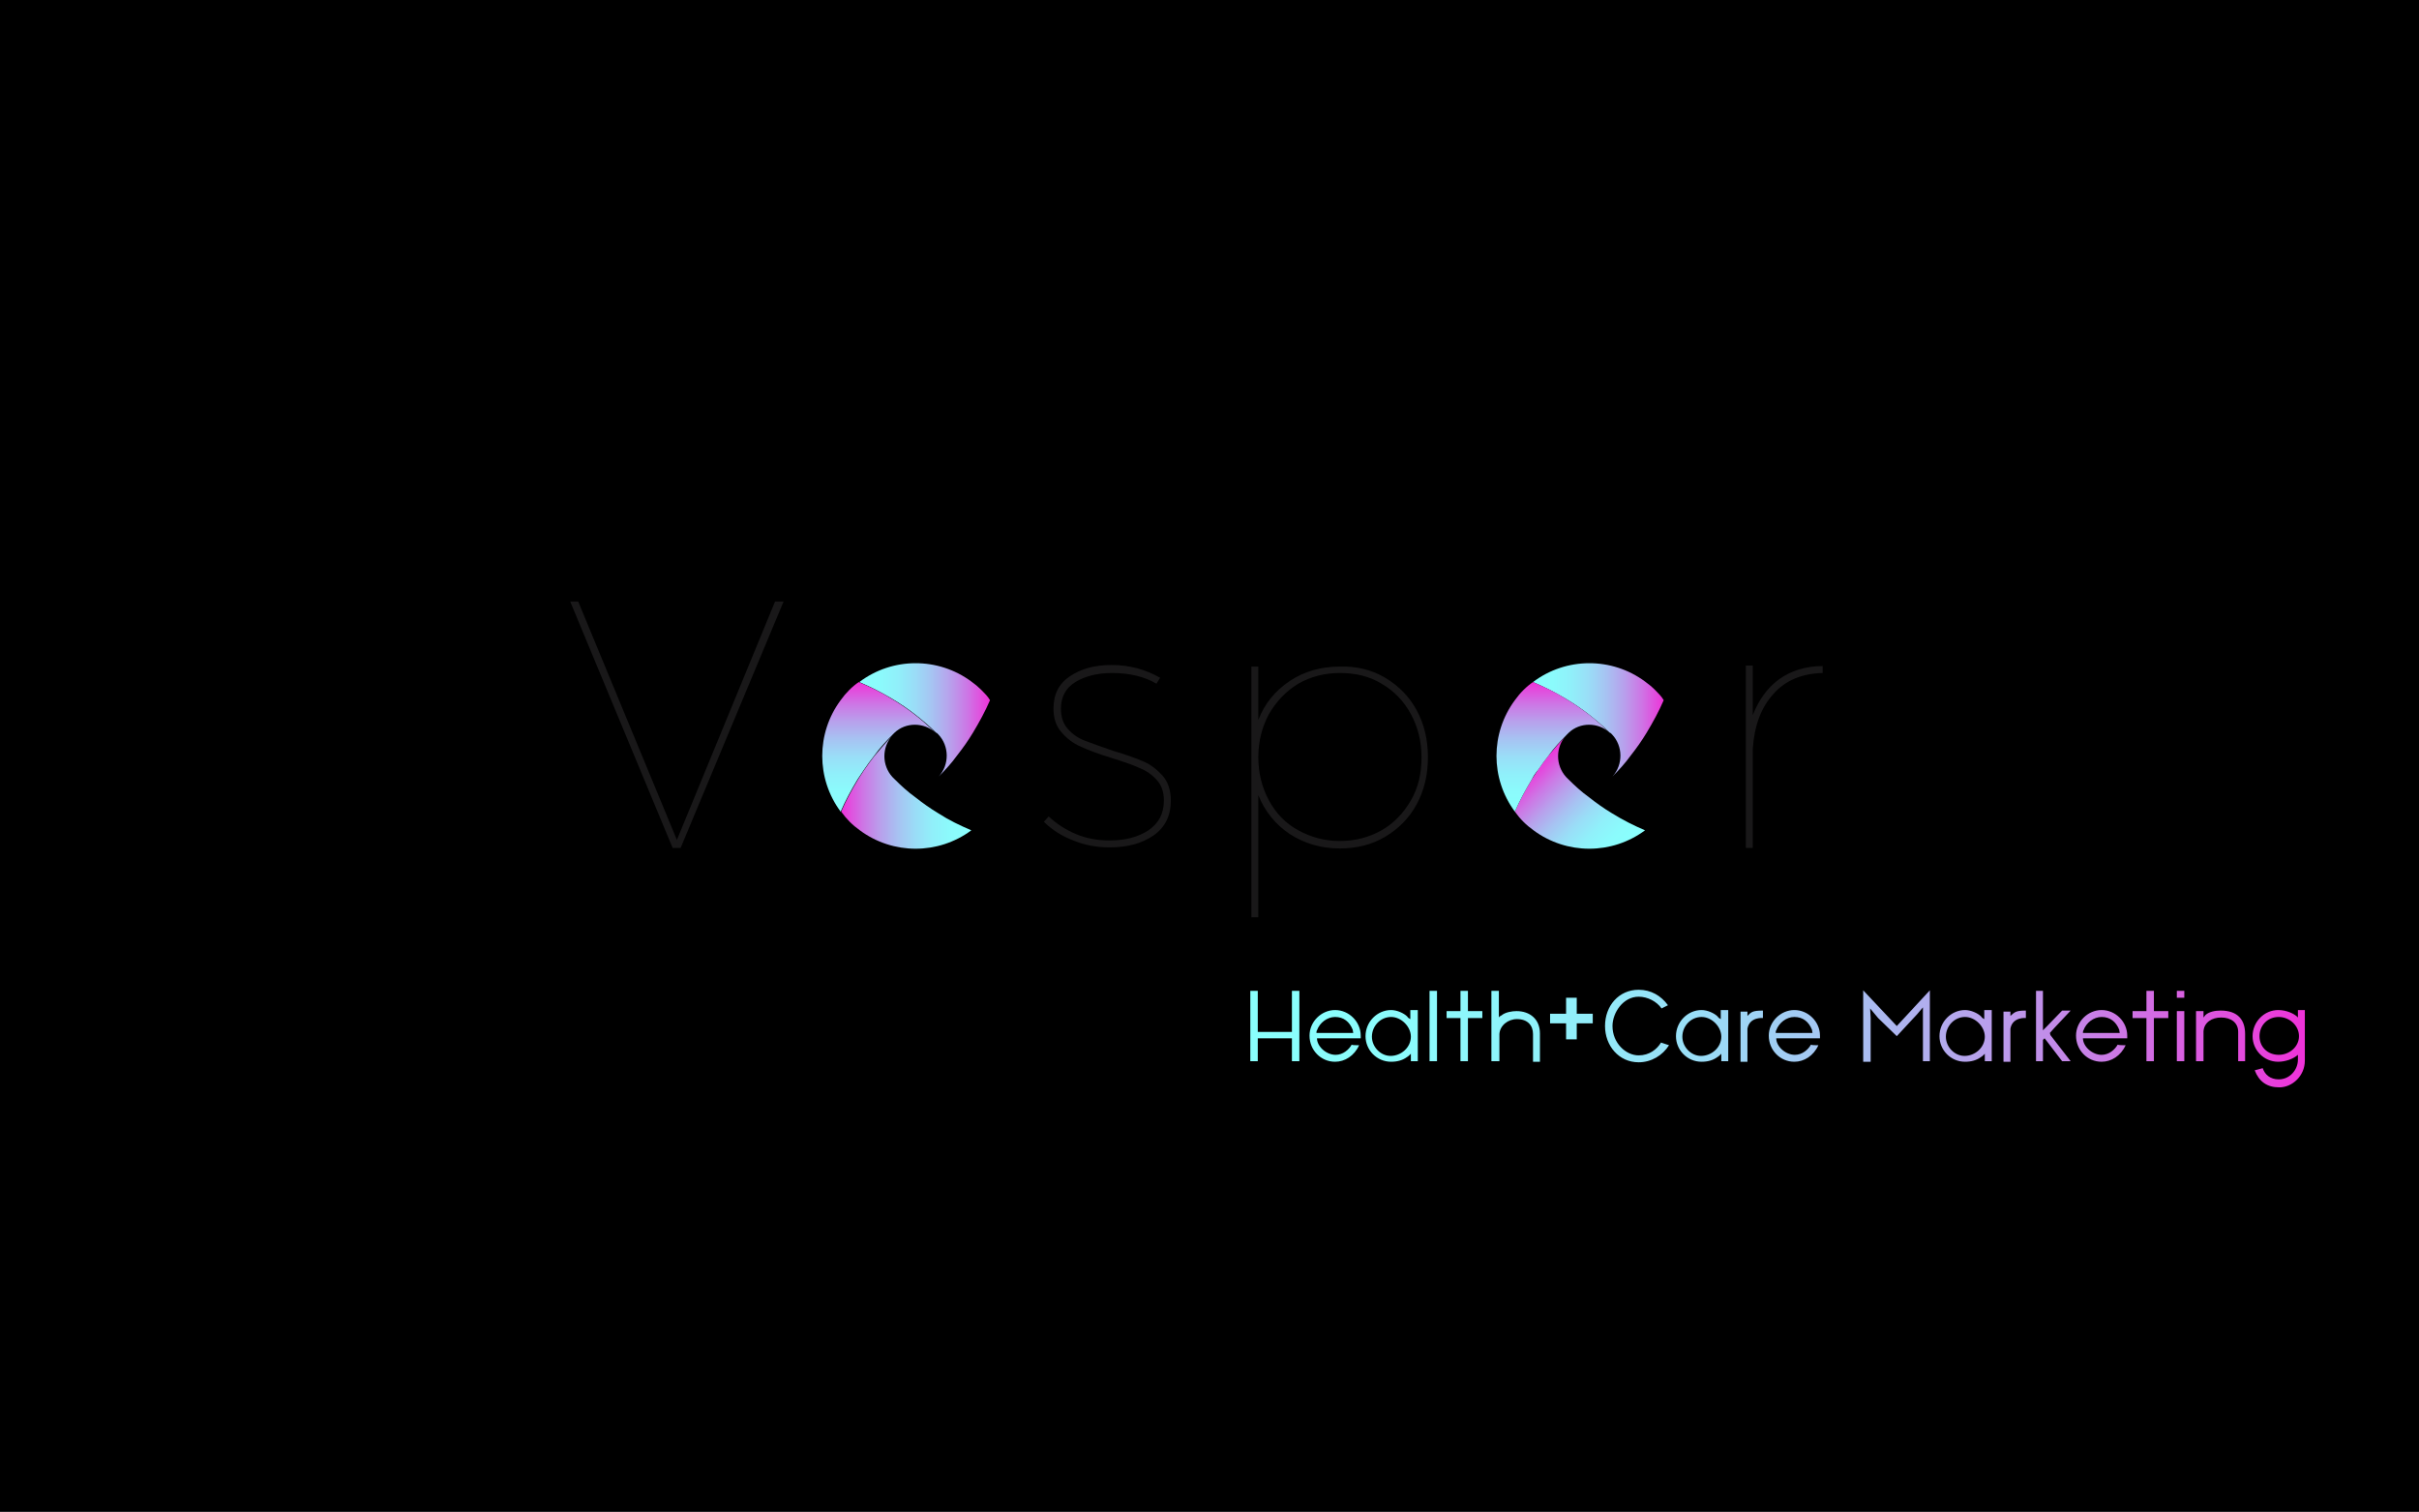
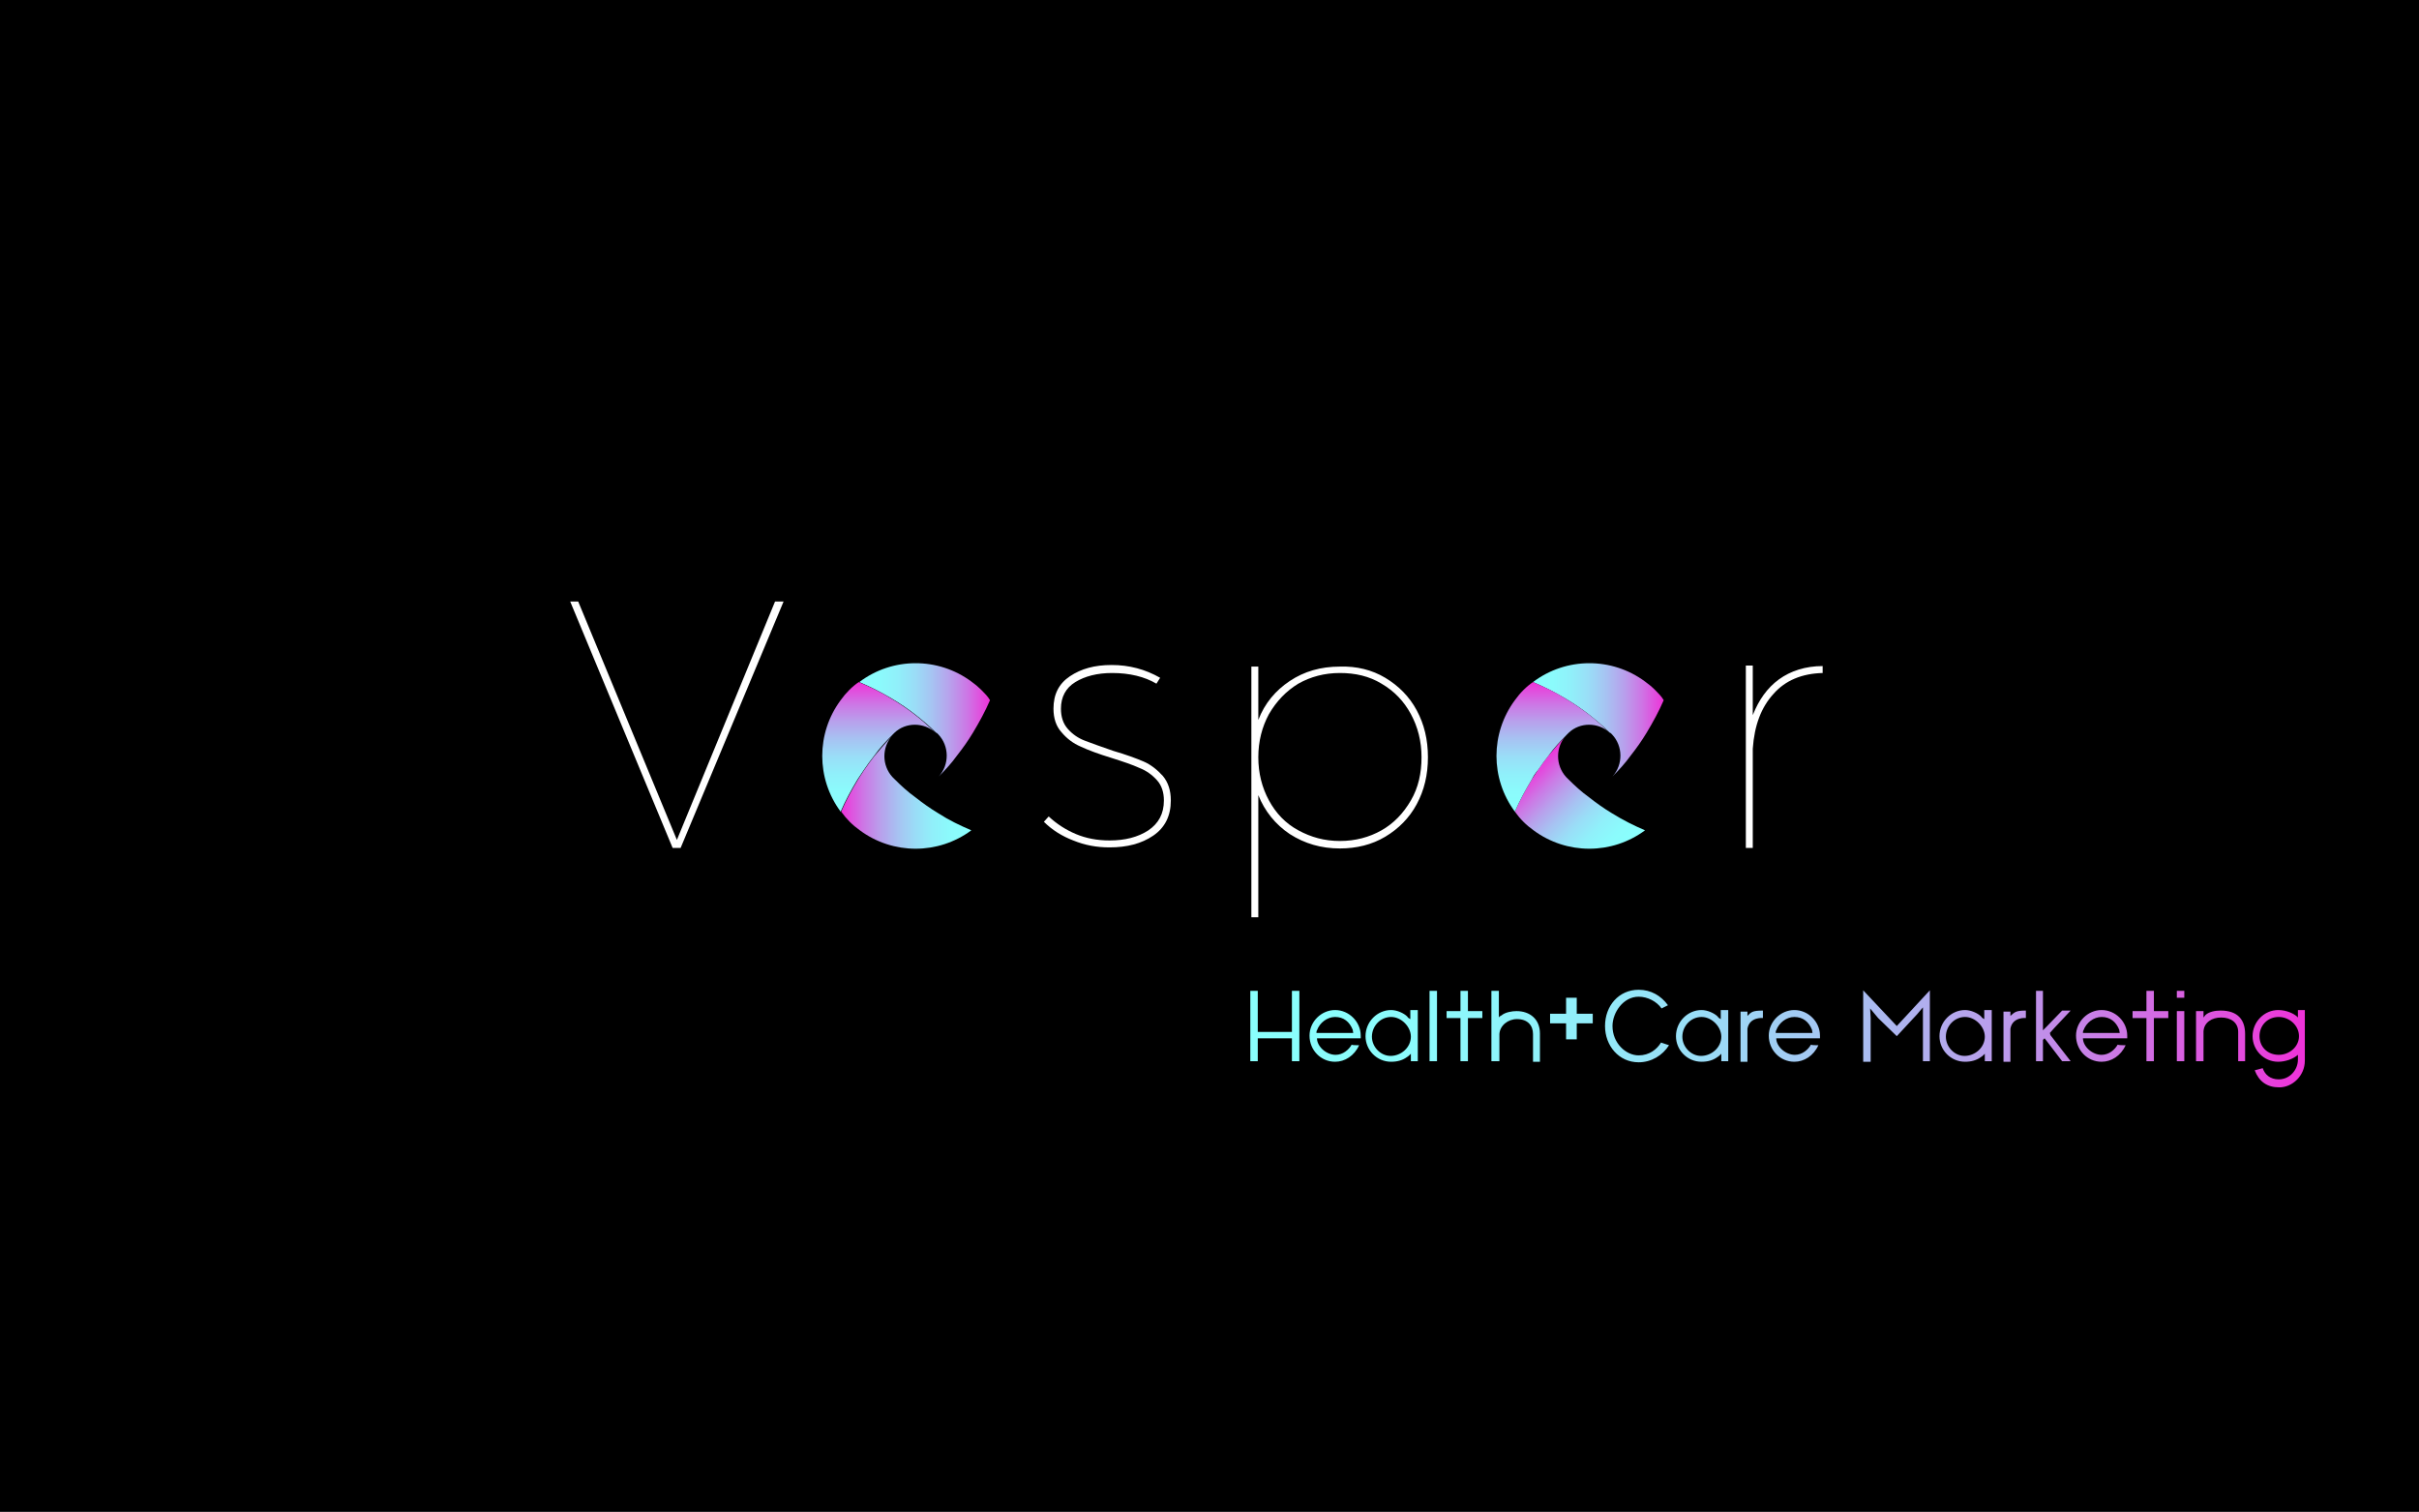
<svg xmlns="http://www.w3.org/2000/svg" version="1.1" id="Layer_1" x="0px" y="0px" viewBox="0 0 453.5 283.5" style="enable-background:new 0 0 453.5 283.5;" xml:space="preserve">
  <style type="text/css">
- 	.st0{fill:#191819;}
+ 	.st0{fill:#FFFFFF;}
	.st1{fill:url(#SVGID_1_);}
	.st2{fill:url(#SVGID_2_);}
	.st3{fill:none;}
	.st4{fill:url(#SVGID_3_);}
	.st5{fill:url(#SVGID_4_);}
	.st6{fill:url(#SVGID_5_);}
	.st7{fill:url(#SVGID_6_);}
	.st8{fill:url(#SVGID_7_);}
</style>
  <rect width="453.5" height="283.5" />
  <g>
    <path class="st0" d="M106.9,112.8h1.5l18.5,44.7l18.4-44.7h1.6L127.6,159h-1.5L106.9,112.8z" />
    <path class="st0" d="M208.5,126.2c-2.8,0-5.1,0.6-6.9,1.7c-1.8,1.1-2.7,2.8-2.7,5c0,1.5,0.4,2.8,1.3,3.8c0.9,1,1.9,1.7,3.2,2.2   s3,1.1,5.3,1.9c2.4,0.7,4.3,1.4,5.7,2s2.6,1.6,3.6,2.7c1,1.2,1.5,2.7,1.5,4.6c0,2.9-1.1,5.1-3.3,6.6s-4.9,2.2-8.2,2.2   c-2.4,0-4.6-0.4-6.8-1.3c-2.1-0.8-4-2-5.5-3.5l0.9-1c1.5,1.4,3.2,2.5,5.1,3.3c1.9,0.8,4,1.2,6.3,1.2c2.9,0,5.3-0.6,7.3-1.9   c1.9-1.3,2.9-3.1,2.9-5.6c0-1.5-0.4-2.8-1.3-3.8c-0.9-1-2-1.8-3.3-2.3c-1.3-0.6-3.1-1.2-5.3-1.9c-2.3-0.7-4.2-1.4-5.7-2.1   c-1.4-0.6-2.6-1.5-3.6-2.7c-1-1.1-1.5-2.6-1.5-4.4c0-2.7,1-4.7,3.1-6.1s4.6-2.1,7.8-2.1c3.3,0,6.3,0.8,9.1,2.4l-0.7,1.1   C214.6,126.9,211.8,126.2,208.5,126.2z" />
    <path class="st0" d="M259.7,127.1c2.5,1.5,4.5,3.5,5.9,6.1c1.4,2.6,2.1,5.5,2.1,8.8s-0.7,6.2-2.1,8.8s-3.4,4.6-5.9,6.1   s-5.4,2.2-8.5,2.2c-3.5,0-6.6-0.9-9.4-2.7c-2.7-1.8-4.7-4.3-5.9-7.3V172h-1.3v-47h1.3v10c1.2-3.1,3.2-5.5,5.9-7.3s5.8-2.7,9.4-2.7   C254.3,124.9,257.2,125.6,259.7,127.1z M259,155.7c2.3-1.3,4.1-3.2,5.5-5.6s2-5.1,2-8.1s-0.7-5.7-2-8.1c-1.3-2.4-3.1-4.3-5.5-5.7   c-2.3-1.4-4.9-2-7.8-2c-2.9,0-5.5,0.7-7.8,2c-2.3,1.4-4.1,3.3-5.5,5.7c-1.3,2.4-2,5.1-2,8.1s0.7,5.7,2,8.1s3.1,4.3,5.5,5.6   s4.9,2,7.8,2S256.7,157,259,155.7z" />
    <path class="st0" d="M333.5,127.4c2.2-1.6,5-2.5,8.2-2.5v1.3c-3.9,0.1-7,1.4-9.2,3.9c-2.3,2.5-3.6,5.9-3.9,10.3V159h-1.3v-34.2h1.3   v9.3C329.7,131.3,331.3,129,333.5,127.4z" />
  </g>
-   <linearGradient id="SVGID_1_" gradientUnits="userSpaceOnUse" x1="234.4" y1="89.25" x2="432.1" y2="89.25" gradientTransform="matrix(1 0 0 -1 0 284)">
+   <linearGradient id="SVGID_1_" gradientUnits="userSpaceOnUse" x1="234.4" y1="10.75" x2="432.1" y2="10.75" gradientTransform="matrix(1 0 0 1 0 184)">
    <stop offset="1.904540e-03" style="stop-color:#89FFFD" />
    <stop offset="0.151" style="stop-color:#8BFBFC" />
    <stop offset="0.292" style="stop-color:#90F0FA" />
    <stop offset="0.428" style="stop-color:#9ADDF7" />
    <stop offset="0.563" style="stop-color:#A7C2F2" />
    <stop offset="0.696" style="stop-color:#B8A0EC" />
    <stop offset="0.828" style="stop-color:#CD76E5" />
    <stop offset="0.956" style="stop-color:#E644DC" />
    <stop offset="1" style="stop-color:#EF32D9" />
  </linearGradient>
  <path class="st1" d="M243.6,185.8V199h-1.4v-4.3h-6.4v4.3h-1.4v-13.2h1.4v7.7h6.4v-7.7H243.6z M254.8,196c-0.9,2-2.7,3.1-4.5,3.1  c-2.7,0-4.8-2.2-4.8-4.9c0-2.6,2.2-4.8,4.8-4.8s4.8,2.2,4.8,4.8c0,0.2,0,0.4,0,0.5h-1.7h-0.9h-5.6c0,1.5,1.7,3.1,3.5,3.1  c1.4,0,2.5-1,3-1.9C253.5,196,254.3,196,254.8,196z M246.8,193.7h0.3h6h0.6c0-0.1-0.1-0.4-0.1-0.6c-0.6-1.5-1.7-2.4-3.3-2.4  c-1.5,0-2.9,1.1-3.4,2.5C246.8,193.3,246.8,193.6,246.8,193.7z M265.8,189.6v9.4h-1.3v-1v-0.4c-0.2,0.2-0.5,0.5-0.7,0.6  c-0.8,0.6-1.8,0.9-3,0.9c-2.7,0-4.8-2.2-4.8-4.8c0-2.7,2.2-4.9,4.8-4.9c1.1,0,2.4,0.6,3,1.2c0.2,0.3,0.4,0.4,0.6,0.5v-0.6v-1.1h1.4  V189.6z M264.5,194.4c0-1.9-1.8-3.7-3.7-3.7c-2,0-3.6,1.7-3.6,3.7c0,1.9,1.6,3.6,3.5,3.6C262.7,198,264.5,196.4,264.5,194.4z   M269.4,199H268v-13.2h1.4V199z M277.9,190.9h-2.7v8.1h-1.4v-8.1h-2.6v-1.3h2.6v-3.8h1.4v3.8h2.7V190.9z M281,199h-1.4v-13.2h1.4  v4.4v0.6c0.1-0.2,0.3-0.3,0.5-0.4c0.7-0.6,2-0.8,2.8-0.8c2.5,0,4.4,1.5,4.4,4.2v5.3h-1.3V198v-4.1c0-1.6-1-2.8-3-2.8  c-1.7,0-3.2,1.2-3.3,2.8v5.1H281z M293.6,187.1h2v3h3v1.8h-3v3h-2v-3h-3v-1.8h3V187.1z M312.9,196c-1.2,1.9-3.3,3.2-5.7,3.2  c-3.7,0-6.3-3.1-6.3-6.8c0-3.8,2.6-6.8,6.3-6.8c2.3,0,4.2,1.1,5.5,2.9l-1.2,0.6c-0.9-1.3-2.6-2.2-4.3-2.2c-2.9,0-4.9,3-4.9,5.5  c0,3.2,2.5,5.5,4.9,5.5c2,0,3.4-1.1,4.2-2.4L312.9,196z M324,189.6v9.4h-1.3v-1v-0.4c-0.2,0.2-0.5,0.5-0.7,0.6  c-0.8,0.6-1.8,0.9-3,0.9c-2.7,0-4.8-2.2-4.8-4.8c0-2.7,2.2-4.9,4.8-4.9c1.1,0,2.4,0.6,3,1.2c0.2,0.3,0.4,0.4,0.6,0.5v-0.6v-1.1h1.4  V189.6z M322.7,194.4c0-1.9-1.8-3.7-3.7-3.7c-2,0-3.6,1.7-3.6,3.7c0,1.9,1.6,3.6,3.5,3.6C320.9,198,322.7,196.4,322.7,194.4z   M330.5,189.5c0,0.9,0,1.4,0,1.4c0.1,0-2.5-0.3-2.9,2v6.2h-1.3v-9.4h1.3v0.8C328.3,189.8,328.5,189.5,330.5,189.5z M340.9,196  c-0.9,2-2.7,3.1-4.5,3.1c-2.7,0-4.8-2.2-4.8-4.9c0-2.6,2.2-4.8,4.8-4.8c2.6,0,4.8,2.2,4.8,4.8c0,0.2,0,0.4,0,0.5h-1.7h-0.9H333  c0,1.5,1.7,3.1,3.5,3.1c1.4,0,2.5-1,3-1.9C339.7,196,340.4,196,340.9,196z M332.9,193.7h0.3h6h0.6c0-0.1-0.1-0.4-0.1-0.6  c-0.6-1.5-1.7-2.4-3.3-2.4c-1.5,0-2.9,1.1-3.4,2.5C332.9,193.3,332.9,193.6,332.9,193.7z M361.8,199h-1.3v-8.2v-1.9l-1.1,1.3  l-3.8,4.1l-3.5-3.4l-1.5-1.8l0.1,1.8v8.2h-1.4v-13.4l6.3,6.7l6.2-6.7L361.8,199L361.8,199z M373.4,189.6v9.4h-1.3v-1v-0.4  c-0.2,0.2-0.5,0.5-0.7,0.6c-0.8,0.6-1.8,0.9-3,0.9c-2.7,0-4.8-2.2-4.8-4.8c0-2.7,2.2-4.9,4.8-4.9c1.1,0,2.4,0.6,3,1.2  c0.2,0.3,0.4,0.4,0.6,0.5v-0.6v-1.1h1.4V189.6z M372.1,194.4c0-1.9-1.8-3.7-3.7-3.7c-2,0-3.6,1.7-3.6,3.7c0,1.9,1.6,3.6,3.5,3.6  C370.3,198,372.1,196.4,372.1,194.4z M379.8,189.5c0,0.9,0,1.4,0,1.4c0.1,0-2.5-0.3-2.9,2v6.2h-1.3v-9.4h1.3v0.8  C377.7,189.8,377.9,189.5,379.8,189.5z M384.4,194.1l3.8,4.9h-1.6l-2.9-3.8l-0.4-0.5l-0.2,0.2L383,195v4h-1.3v-13.2h1.3v6.8v0.6  l0.7-0.7l2.9-3h1.6l-3.1,3.3l-0.8,0.9L384.4,194.1z M398.5,196c-0.9,2-2.7,3.1-4.5,3.1c-2.7,0-4.8-2.2-4.8-4.9  c0-2.6,2.2-4.8,4.8-4.8c2.6,0,4.8,2.2,4.8,4.8c0,0.2,0,0.4,0,0.5H397h-0.9h-5.6c0,1.5,1.7,3.1,3.5,3.1c1.4,0,2.5-1,3-1.9  C397.3,196,398,196,398.5,196z M390.5,193.7h0.3h6h0.6c0-0.1-0.1-0.4-0.1-0.6c-0.6-1.5-1.7-2.4-3.3-2.4c-1.5,0-2.9,1.1-3.4,2.5  C390.5,193.3,390.5,193.6,390.5,193.7z M406.5,190.9h-2.7v8.1h-1.4v-8.1h-2.6v-1.3h2.6v-3.8h1.4v3.8h2.7V190.9z M409.5,187.1h-1.4  v-1.3h1.4V187.1z M409.5,189.6v9.4h-1.4v-9.4H409.5z M413.1,199h-1.4v-9.4h1.4v0.7v0.5c0.1-0.1,0.3-0.4,0.4-0.5  c0.7-0.6,1.8-0.8,2.8-0.8c3.3,0,4.6,1.8,4.6,4.4v5.1h-1.3v-1.1v-4.4c0-1.7-1.3-2.7-3.2-2.7c-1.7,0-3.2,0.9-3.3,2.6V199z   M430.8,197.8c-0.9,0.8-2.4,1.3-3.7,1.3c-2.7,0-4.8-2.2-4.8-4.8c0-2.7,2.2-4.9,4.8-4.9c1.6,0,2.9,0.7,3.4,1.1  c0.1,0.1,0.2,0.2,0.3,0.3v-0.4v-1h1.3v9.5c0,2.8-2.3,5-4.8,5c-2.3,0-3.8-1.1-4.6-3.2l1.5-0.4c0.4,1.2,1.4,2.1,3,2.1  c2.1,0,3.6-1.8,3.6-3.7L430.8,197.8L430.8,197.8z M431,194.3c0-2-1.8-3.6-3.8-3.6c-2.1,0-3.6,1.6-3.6,3.6s1.5,3.5,3.6,3.5  C429.2,197.8,431,196.3,431,194.3z" />
  <g>
-     <linearGradient id="SVGID_2_" gradientUnits="userSpaceOnUse" x1="-554.341" y1="1014.423" x2="-537.086" y2="997.168" gradientTransform="matrix(0.7071 0.7071 -0.7071 0.7071 1266.947 -176.8212)">
+     <linearGradient id="SVGID_2_" gradientUnits="userSpaceOnUse" x1="-576.326" y1="-861.33" x2="-559.072" y2="-844.077" gradientTransform="matrix(0.7071 0.7071 0.7071 -0.7071 1174.24 -53.0017)">
      <stop offset="0" style="stop-color:#EF32D9" />
      <stop offset="4.382038e-02" style="stop-color:#E644DC" />
      <stop offset="0.172" style="stop-color:#CD76E5" />
      <stop offset="0.304" style="stop-color:#B8A0EC" />
      <stop offset="0.438" style="stop-color:#A7C2F2" />
      <stop offset="0.573" style="stop-color:#9ADDF7" />
      <stop offset="0.71" style="stop-color:#90F0FA" />
      <stop offset="0.85" style="stop-color:#8BFBFC" />
      <stop offset="1" style="stop-color:#89FFFD" />
    </linearGradient>
    <path class="st2" d="M182.1,155.7c-6.2,4.6-14.7,4.6-20.9,0c-0.7-0.5-1.3-1-1.9-1.6c-0.6-0.6-1.1-1.2-1.6-1.9   c0.9-2.1,2-4.1,3.2-6.1c0.4-0.6,0.7-1.1,1.1-1.7c0.6-0.9,1.3-1.8,1.9-2.6c1.1-1.3,2.2-2.6,3.4-3.9c-2,2.2-2,5.6,0,7.8   c0.1,0.1,0.1,0.1,0.2,0.2s0.1,0.1,0.2,0.2c1.2,1.2,2.5,2.4,3.9,3.4c1.4,1.1,2.8,2.1,4.3,3C177.9,153.8,180,154.8,182.1,155.7z" />
    <path class="st3" d="M184,154.1c-0.6,0.6-1.2,1.1-1.9,1.6c-2.1-0.9-4.1-2-6.1-3.2c-1.5-0.9-2.9-1.9-4.3-3c-1.4-1.1-2.7-2.2-3.9-3.4   c2.2,2,5.6,2,7.8,0c0.1-0.1,0.1-0.1,0.2-0.2c0.1-0.1,0.1-0.1,0.2-0.2c1.2-1.3,2.4-2.6,3.5-3.9c1.1-1.4,2.1-2.8,3-4.3   c1.2-2,2.3-4,3.2-6.1c4.6,6.1,4.6,14.6,0.1,20.7C185.2,152.7,184.6,153.4,184,154.1z" />
-     <linearGradient id="SVGID_3_" gradientUnits="userSpaceOnUse" x1="-544.159" y1="985.092" x2="-561.507" y2="1002.44" gradientTransform="matrix(0.7071 0.7071 -0.7071 0.7071 1266.947 -176.8212)">
+     <linearGradient id="SVGID_3_" gradientUnits="userSpaceOnUse" x1="-566.155" y1="-832.006" x2="-583.503" y2="-849.354" gradientTransform="matrix(0.7071 0.7071 0.7071 -0.7071 1174.24 -53.0017)">
      <stop offset="0" style="stop-color:#EF32D9" />
      <stop offset="4.382038e-02" style="stop-color:#E644DC" />
      <stop offset="0.172" style="stop-color:#CD76E5" />
      <stop offset="0.304" style="stop-color:#B8A0EC" />
      <stop offset="0.438" style="stop-color:#A7C2F2" />
      <stop offset="0.573" style="stop-color:#9ADDF7" />
      <stop offset="0.71" style="stop-color:#90F0FA" />
      <stop offset="0.85" style="stop-color:#8BFBFC" />
      <stop offset="1" style="stop-color:#89FFFD" />
    </linearGradient>
-     <path class="st4" d="M176,145.6c2-2.2,2-5.7-0.1-7.9c0,0-0.1-0.1-0.1-0.1c-0.1-0.1-0.2-0.2-0.3-0.2c-1.2-1.2-2.5-2.3-3.9-3.4   c-1.4-1.1-2.9-2.1-4.4-3c-2-1.2-4-2.2-6.1-3.1c6.2-4.7,14.8-4.7,21-0.1c0.7,0.5,1.3,1,1.9,1.6c0.6,0.6,1.2,1.2,1.6,1.9   c-0.9,2.1-2,4.1-3.2,6.1c-0.9,1.5-1.9,2.9-3,4.3C178.4,143.1,177.2,144.4,176,145.6z" />
-     <linearGradient id="SVGID_4_" gradientUnits="userSpaceOnUse" x1="-563.859" y1="994.752" x2="-546.672" y2="1011.939" gradientTransform="matrix(0.7071 0.7071 -0.7071 0.7071 1266.947 -176.8212)">
+     <path class="st4" d="M176,145.6c2-2.2,2-5.7-0.1-7.9l-0.1-0.1c-0.1-0.1-0.2-0.2-0.3-0.2c-1.2-1.2-2.5-2.3-3.9-3.4   c-1.4-1.1-2.9-2.1-4.4-3c-2-1.2-4-2.2-6.1-3.1c6.2-4.7,14.8-4.7,21-0.1c0.7,0.5,1.3,1,1.9,1.6c0.6,0.6,1.2,1.2,1.6,1.9   c-0.9,2.1-2,4.1-3.2,6.1c-0.9,1.5-1.9,2.9-3,4.3C178.4,143.1,177.2,144.4,176,145.6z" />
+     <linearGradient id="SVGID_4_" gradientUnits="userSpaceOnUse" x1="-585.914" y1="-841.698" x2="-568.731" y2="-858.881" gradientTransform="matrix(0.7071 0.7071 0.7071 -0.7071 1174.24 -53.0017)">
      <stop offset="0" style="stop-color:#EF32D9" />
      <stop offset="4.382038e-02" style="stop-color:#E644DC" />
      <stop offset="0.172" style="stop-color:#CD76E5" />
      <stop offset="0.304" style="stop-color:#B8A0EC" />
      <stop offset="0.438" style="stop-color:#A7C2F2" />
      <stop offset="0.573" style="stop-color:#9ADDF7" />
      <stop offset="0.71" style="stop-color:#90F0FA" />
      <stop offset="0.85" style="stop-color:#8BFBFC" />
      <stop offset="1" style="stop-color:#89FFFD" />
    </linearGradient>
    <path class="st5" d="M160.8,146.1c-1.2,2-2.3,4-3.2,6.1c-4.6-6.2-4.6-14.7,0-20.9c0.5-0.7,1-1.3,1.6-1.9c0.6-0.6,1.2-1.1,1.8-1.5   c2.1,0.9,4.2,1.9,6.1,3.1c1.5,0.9,3,1.9,4.4,3c1.3,1,2.6,2.2,3.9,3.4c-2.2-2-5.6-2-7.7,0c-0.1,0.1-0.1,0.1-0.2,0.2   c-0.1,0.1-0.1,0.1-0.2,0.2c-1.2,1.2-2.4,2.5-3.4,3.9c-0.7,0.9-1.3,1.7-1.9,2.6C161.6,144.9,161.2,145.5,160.8,146.1z" />
  </g>
  <g>
-     <linearGradient id="SVGID_5_" gradientUnits="userSpaceOnUse" x1="-465.729" y1="919.296" x2="-442.666" y2="919.296" gradientTransform="matrix(0.7071 0.7071 -0.7071 0.7071 1266.947 -176.8212)">
+     <linearGradient id="SVGID_5_" gradientUnits="userSpaceOnUse" x1="-487.723" y1="-766.258" x2="-464.671" y2="-766.258" gradientTransform="matrix(0.7071 0.7071 0.7071 -0.7071 1174.24 -53.0017)">
      <stop offset="0" style="stop-color:#EF32D9" />
      <stop offset="4.382038e-02" style="stop-color:#E644DC" />
      <stop offset="0.172" style="stop-color:#CD76E5" />
      <stop offset="0.304" style="stop-color:#B8A0EC" />
      <stop offset="0.438" style="stop-color:#A7C2F2" />
      <stop offset="0.573" style="stop-color:#9ADDF7" />
      <stop offset="0.71" style="stop-color:#90F0FA" />
      <stop offset="0.85" style="stop-color:#8BFBFC" />
      <stop offset="1" style="stop-color:#89FFFD" />
    </linearGradient>
-     <path class="st6" d="M308.4,155.7c-6.2,4.6-14.7,4.6-20.9,0c-0.7-0.5-1.3-1-1.9-1.6c-0.6-0.6-1.1-1.2-1.6-1.9   c0.9-2.1,2-4.1,3.2-6.1c0.4-0.6,0.7-1.1,1.1-1.7c0.6-0.9,1.3-1.8,1.9-2.6c1.1-1.3,2.2-2.6,3.4-3.9c-2,2.2-2,5.6,0,7.8   c0.1,0.1,0.1,0.1,0.2,0.2s0.1,0.1,0.2,0.2c1.2,1.2,2.5,2.4,3.9,3.4c1.4,1.1,2.8,2.1,4.3,3C304.3,153.8,306.3,154.8,308.4,155.7z" />
-     <path class="st3" d="M310.3,154.1c-0.6,0.6-1.2,1.1-1.9,1.6c-2.1-0.9-4.1-2-6.1-3.2c-1.5-0.9-2.9-1.9-4.3-3   c-1.4-1.1-2.7-2.2-3.9-3.4c2.2,2,5.6,2,7.8,0c0.1-0.1,0.1-0.1,0.2-0.2s0.1-0.1,0.2-0.2c1.2-1.3,2.4-2.6,3.5-3.9   c1.1-1.4,2.1-2.8,3-4.3c1.2-2,2.3-4,3.2-6.1c4.6,6.1,4.6,14.6,0.1,20.7C311.5,152.7,310.9,153.4,310.3,154.1z" />
-     <linearGradient id="SVGID_6_" gradientUnits="userSpaceOnUse" x1="-454.83" y1="895.763" x2="-472.177" y2="913.111" gradientTransform="matrix(0.7071 0.7071 -0.7071 0.7071 1266.947 -176.8212)">
+     <path class="st6" d="M308.4,155.7c-6.2,4.6-14.7,4.6-20.9,0c-0.7-0.5-1.3-1-1.9-1.6s-1.1-1.2-1.6-1.9c0.9-2.1,2-4.1,3.2-6.1   c0.4-0.6,0.7-1.1,1.1-1.7c0.6-0.9,1.3-1.8,1.9-2.6c1.1-1.3,2.2-2.6,3.4-3.9c-2,2.2-2,5.6,0,7.8c0.1,0.1,0.1,0.1,0.2,0.2   s0.1,0.1,0.2,0.2c1.2,1.2,2.5,2.4,3.9,3.4c1.4,1.1,2.8,2.1,4.3,3C304.3,153.8,306.3,154.8,308.4,155.7z" />
+     <path class="st3" d="M310.3,154.1c-0.6,0.6-1.2,1.1-1.9,1.6c-2.1-0.9-4.1-2-6.1-3.2c-1.5-0.9-2.9-1.9-4.3-3s-2.7-2.2-3.9-3.4   c2.2,2,5.6,2,7.8,0c0.1-0.1,0.1-0.1,0.2-0.2s0.1-0.1,0.2-0.2c1.2-1.3,2.4-2.6,3.5-3.9c1.1-1.4,2.1-2.8,3-4.3c1.2-2,2.3-4,3.2-6.1   c4.6,6.1,4.6,14.6,0.1,20.7C311.5,152.7,310.9,153.4,310.3,154.1z" />
+     <linearGradient id="SVGID_6_" gradientUnits="userSpaceOnUse" x1="-476.851" y1="-742.634" x2="-494.198" y2="-759.982" gradientTransform="matrix(0.7071 0.7071 0.7071 -0.7071 1174.24 -53.0017)">
      <stop offset="0" style="stop-color:#EF32D9" />
      <stop offset="4.382038e-02" style="stop-color:#E644DC" />
      <stop offset="0.172" style="stop-color:#CD76E5" />
      <stop offset="0.304" style="stop-color:#B8A0EC" />
      <stop offset="0.438" style="stop-color:#A7C2F2" />
      <stop offset="0.573" style="stop-color:#9ADDF7" />
      <stop offset="0.71" style="stop-color:#90F0FA" />
      <stop offset="0.85" style="stop-color:#8BFBFC" />
      <stop offset="1" style="stop-color:#89FFFD" />
    </linearGradient>
-     <path class="st7" d="M302.3,145.6c2-2.2,2-5.7-0.1-7.9c0,0-0.1-0.1-0.1-0.1c-0.1-0.1-0.2-0.2-0.3-0.2c-1.2-1.2-2.5-2.3-3.9-3.4   c-1.4-1.1-2.9-2.1-4.4-3c-2-1.2-4-2.2-6.1-3.1c6.2-4.7,14.8-4.7,21-0.1c0.7,0.5,1.3,1,1.9,1.6c0.6,0.6,1.2,1.2,1.6,1.9   c-0.9,2.1-2,4.1-3.2,6.1c-0.9,1.5-1.9,2.9-3,4.3C304.7,143.1,303.5,144.4,302.3,145.6z" />
-     <linearGradient id="SVGID_7_" gradientUnits="userSpaceOnUse" x1="-474.53" y1="905.423" x2="-457.343" y2="922.61" gradientTransform="matrix(0.7071 0.7071 -0.7071 0.7071 1266.947 -176.8212)">
+     <path class="st7" d="M302.3,145.6c2-2.2,2-5.7-0.1-7.9l-0.1-0.1c-0.1-0.1-0.2-0.2-0.3-0.2c-1.2-1.2-2.5-2.3-3.9-3.4   c-1.4-1.1-2.9-2.1-4.4-3c-2-1.2-4-2.2-6.1-3.1c6.2-4.7,14.8-4.7,21-0.1c0.7,0.5,1.3,1,1.9,1.6s1.2,1.2,1.6,1.9   c-0.9,2.1-2,4.1-3.2,6.1c-0.9,1.5-1.9,2.9-3,4.3C304.7,143.1,303.5,144.4,302.3,145.6z" />
+     <linearGradient id="SVGID_7_" gradientUnits="userSpaceOnUse" x1="-496.535" y1="-752.319" x2="-479.352" y2="-769.502" gradientTransform="matrix(0.7071 0.7071 0.7071 -0.7071 1174.24 -53.0017)">
      <stop offset="0" style="stop-color:#EF32D9" />
      <stop offset="4.382038e-02" style="stop-color:#E644DC" />
      <stop offset="0.172" style="stop-color:#CD76E5" />
      <stop offset="0.304" style="stop-color:#B8A0EC" />
      <stop offset="0.438" style="stop-color:#A7C2F2" />
      <stop offset="0.573" style="stop-color:#9ADDF7" />
      <stop offset="0.71" style="stop-color:#90F0FA" />
      <stop offset="0.85" style="stop-color:#8BFBFC" />
      <stop offset="1" style="stop-color:#89FFFD" />
    </linearGradient>
    <path class="st8" d="M287.2,146.1c-1.2,2-2.3,4-3.2,6.1c-4.6-6.2-4.6-14.7,0-20.9c0.5-0.7,1-1.3,1.6-1.9c0.6-0.6,1.2-1.1,1.8-1.5   c2.1,0.9,4.2,1.9,6.1,3.1c1.5,0.9,3,1.9,4.4,3c1.3,1,2.6,2.2,3.9,3.4c-2.2-2-5.6-2-7.7,0c-0.1,0.1-0.1,0.1-0.2,0.2   c-0.1,0.1-0.1,0.1-0.2,0.2c-1.2,1.2-2.4,2.5-3.4,3.9c-0.7,0.9-1.3,1.7-1.9,2.6C287.9,144.9,287.5,145.5,287.2,146.1z" />
  </g>
</svg>
